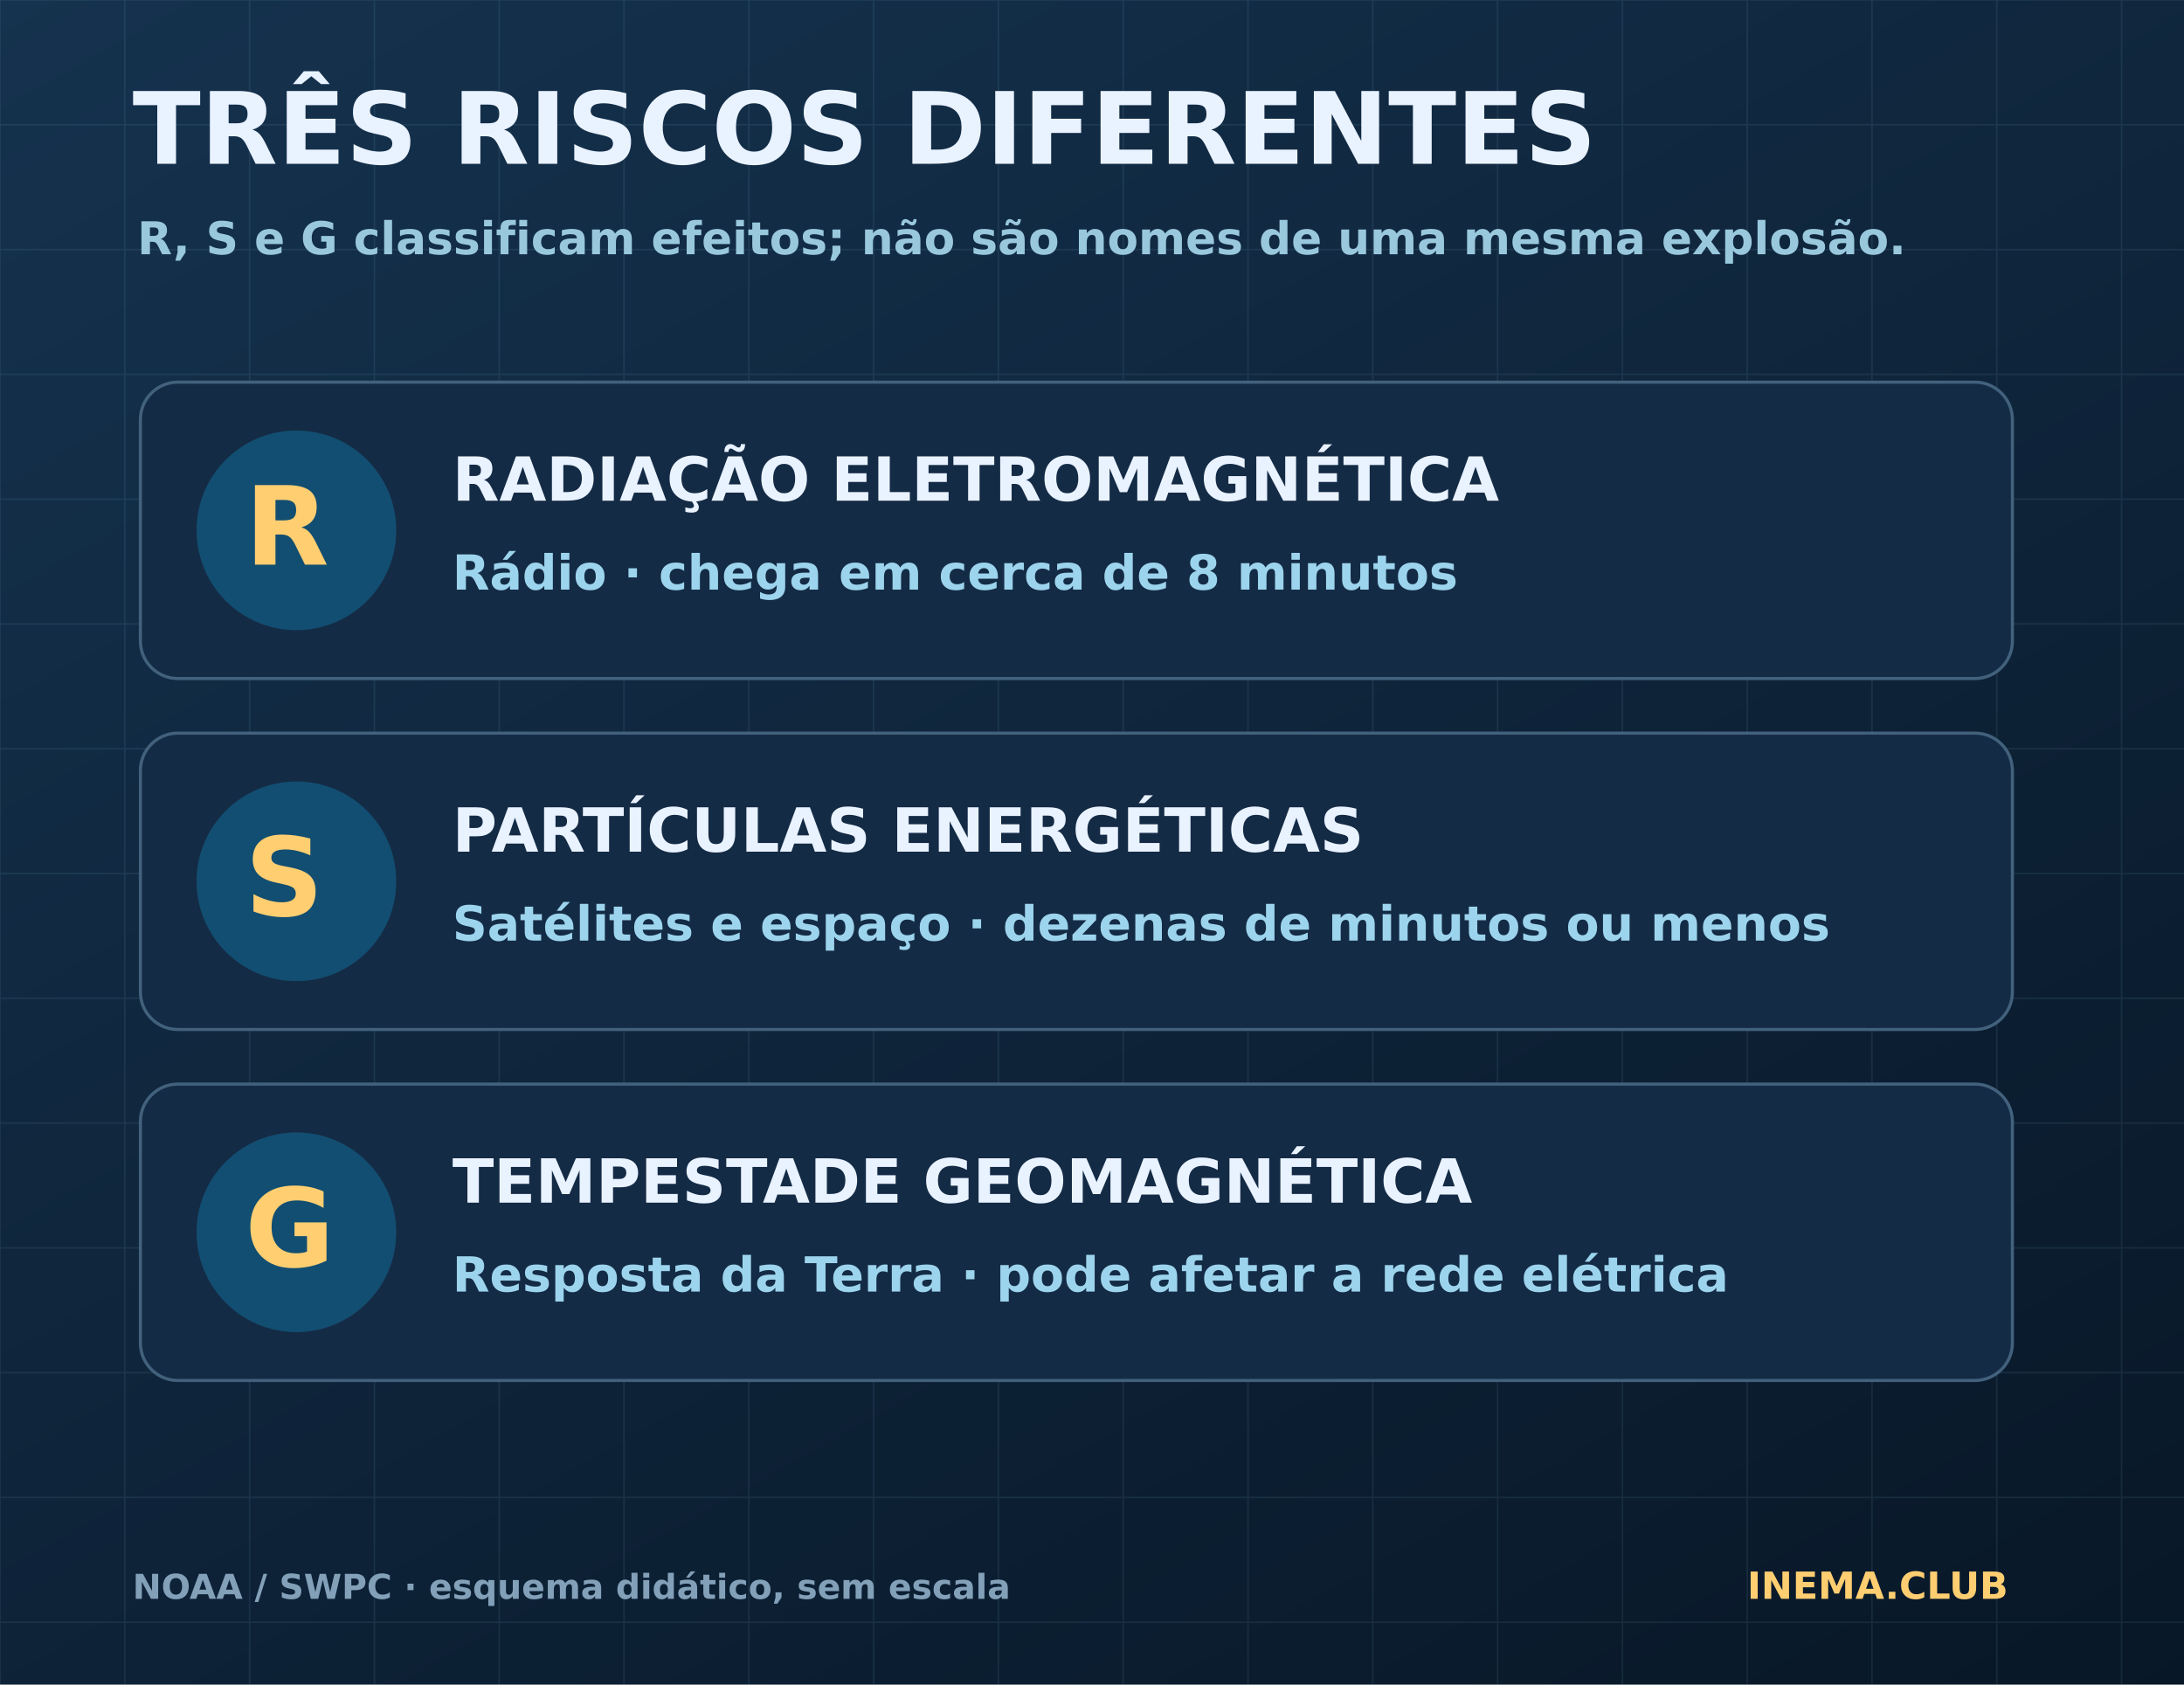
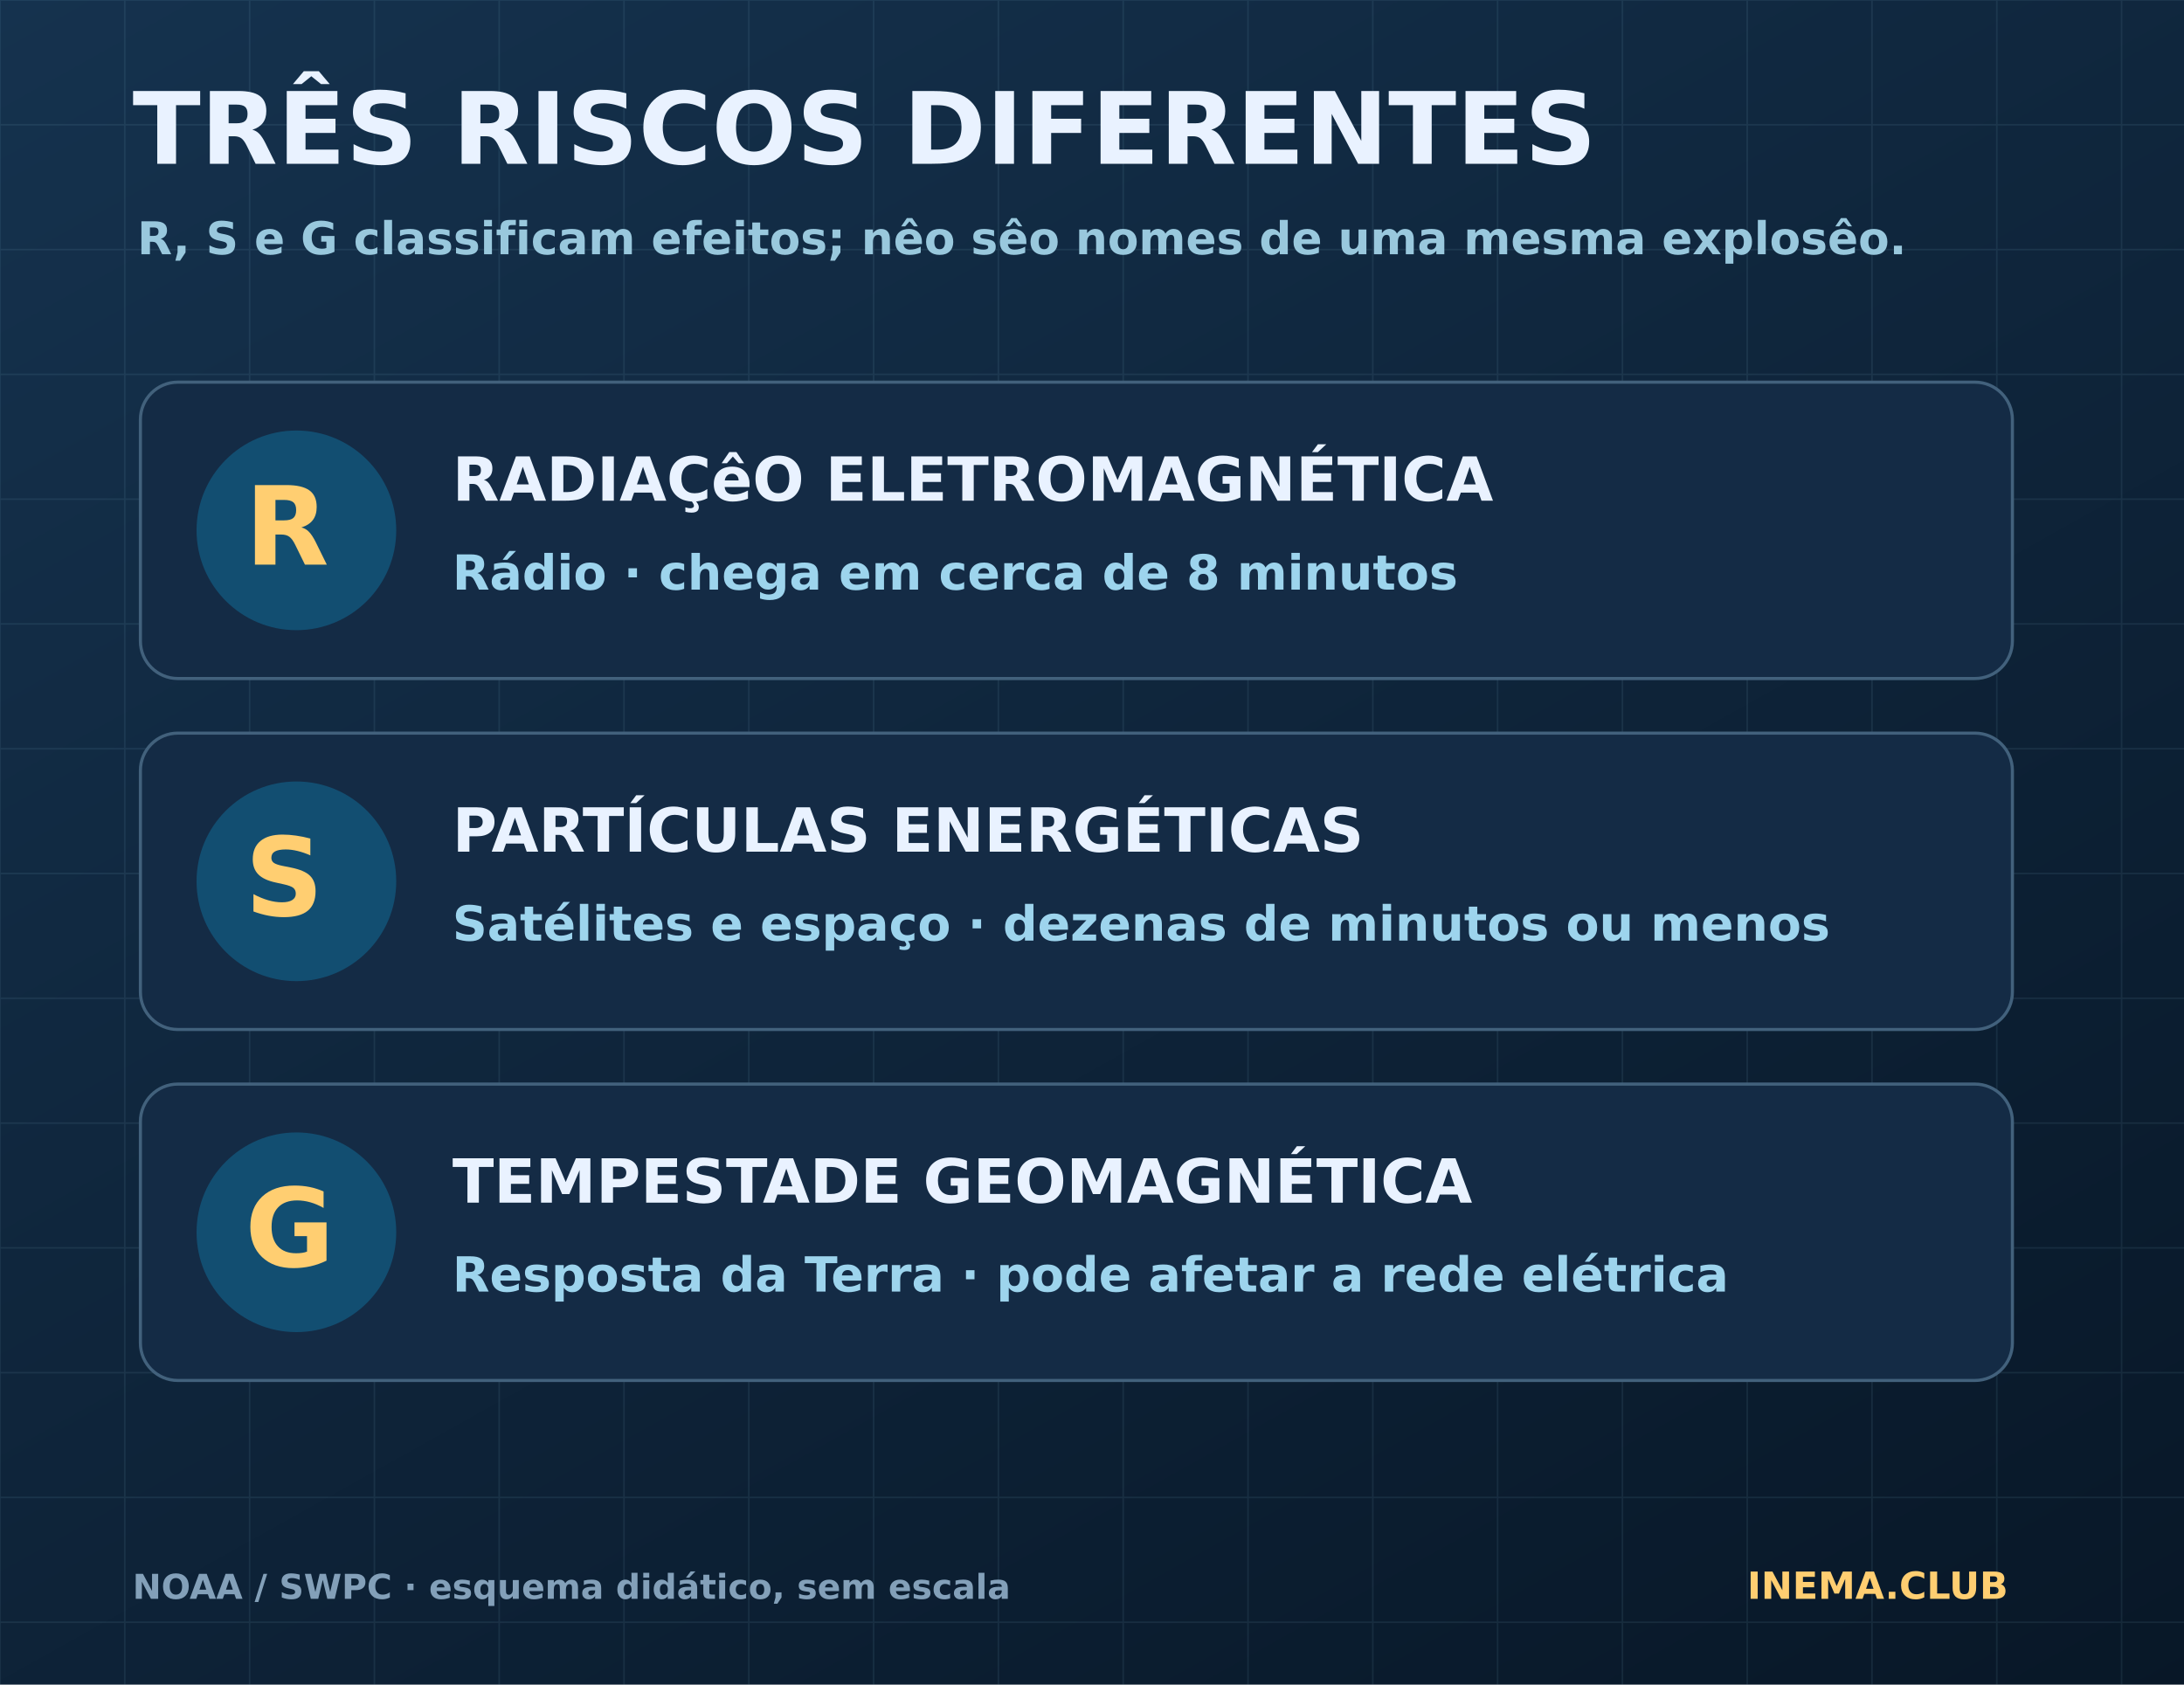
<svg xmlns="http://www.w3.org/2000/svg" width="1400" height="1080" viewBox="0 0 1400 1080">
  <defs>
    <radialGradient id="sun">
      <stop stop-color="#fff0a0" />
      <stop offset=".5" stop-color="#ffad35" />
      <stop offset="1" stop-color="#d85212" />
    </radialGradient>
    <radialGradient id="earth" cx=".25" cy=".25">
      <stop stop-color="#39c1f8" />
      <stop offset=".7" stop-color="#1472b0" />
      <stop offset="1" stop-color="#062c53" />
    </radialGradient>
    <linearGradient id="bg" x2="1" y2="1">
      <stop stop-color="#15324e" />
      <stop offset="1" stop-color="#061321" />
    </linearGradient>
    <marker id="arrow" viewBox="0 0 10 10" refX="9" refY="5" markerWidth="3" markerHeight="3" orient="auto-start-reverse">
      <path d="M0 0 L10 5 L0 10Z" fill="#47d8fa" />
    </marker>
  </defs>
  <rect width="1920" height="1080" fill="url(#bg)" />
  <g opacity=".09" stroke="#96d4ed">
    <path d="M0,0 H1920 M0,0 V1080" />
    <path d="M0,80 H1920 M80,0 V1080" />
    <path d="M0,160 H1920 M160,0 V1080" />
    <path d="M0,240 H1920 M240,0 V1080" />
    <path d="M0,320 H1920 M320,0 V1080" />
    <path d="M0,400 H1920 M400,0 V1080" />
    <path d="M0,480 H1920 M480,0 V1080" />
    <path d="M0,560 H1920 M560,0 V1080" />
    <path d="M0,640 H1920 M640,0 V1080" />
    <path d="M0,720 H1920 M720,0 V1080" />
    <path d="M0,800 H1920 M800,0 V1080" />
    <path d="M0,880 H1920 M880,0 V1080" />
    <path d="M0,960 H1920 M960,0 V1080" />
    <path d="M0,1040 H1920 M1040,0 V1080" />
    <path d="M0,1120 H1920 M1120,0 V1080" />
    <path d="M0,1200 H1920 M1200,0 V1080" />
    <path d="M0,1280 H1920 M1280,0 V1080" />
    <path d="M0,1360 H1920 M1360,0 V1080" />
    <path d="M0,1440 H1920 M1440,0 V1080" />
    <path d="M0,1520 H1920 M1520,0 V1080" />
    <path d="M0,1600 H1920 M1600,0 V1080" />
    <path d="M0,1680 H1920 M1680,0 V1080" />
    <path d="M0,1760 H1920 M1760,0 V1080" />
    <path d="M0,1840 H1920 M1840,0 V1080" />
  </g>
  <text x="85" y="105" font-size="64" fill="#e9f2ff" font-family="DejaVu Sans,sans-serif" font-weight="bold">TRÊS RISCOS DIFERENTES</text>
-   <text x="88" y="163" font-size="29" fill="#99c8dd" font-family="DejaVu Sans,sans-serif" font-weight="bold">R, S e G classificam efeitos; não são nomes de uma mesma explosão.</text>
+   <text x="88" y="163" font-size="29" fill="#99c8dd" font-family="DejaVu Sans,sans-serif" font-weight="bold">R, S e G classificam efeitos; nêo sêo nomes de uma mesma explosêo.</text>
  <rect x="90" y="245" width="1200" height="190" rx="24" fill="#142b45" stroke="#42617c" stroke-width="2" />
  <circle cx="190" cy="340" r="64" fill="#124e71" />
  <text x="157" y="362" font-size="70" fill="#ffce71" font-family="DejaVu Sans,sans-serif" font-weight="bold">R</text>
-   <text x="290" y="321" font-size="39" fill="#e9f2ff" font-family="DejaVu Sans,sans-serif" font-weight="bold">RADIAÇÃO ELETROMAGNÉTICA</text>
+   <text x="290" y="321" font-size="39" fill="#e9f2ff" font-family="DejaVu Sans,sans-serif" font-weight="bold">RADIAÇêO ELETROMAGNÉTICA</text>
  <text x="290" y="378" font-size="31" fill="#9dd4ed" font-family="DejaVu Sans,sans-serif" font-weight="bold">Rádio · chega em cerca de 8 minutos</text>
  <rect x="90" y="470" width="1200" height="190" rx="24" fill="#142b45" stroke="#42617c" stroke-width="2" />
  <circle cx="190" cy="565" r="64" fill="#124e71" />
  <text x="157" y="587" font-size="70" fill="#ffce71" font-family="DejaVu Sans,sans-serif" font-weight="bold">S</text>
  <text x="290" y="546" font-size="39" fill="#e9f2ff" font-family="DejaVu Sans,sans-serif" font-weight="bold">PARTÍCULAS ENERGÉTICAS</text>
  <text x="290" y="603" font-size="31" fill="#9dd4ed" font-family="DejaVu Sans,sans-serif" font-weight="bold">Satélites e espaço · dezenas de minutos ou menos</text>
  <rect x="90" y="695" width="1200" height="190" rx="24" fill="#142b45" stroke="#42617c" stroke-width="2" />
  <circle cx="190" cy="790" r="64" fill="#124e71" />
  <text x="157" y="812" font-size="70" fill="#ffce71" font-family="DejaVu Sans,sans-serif" font-weight="bold">G</text>
  <text x="290" y="771" font-size="39" fill="#e9f2ff" font-family="DejaVu Sans,sans-serif" font-weight="bold">TEMPESTADE GEOMAGNÉTICA</text>
  <text x="290" y="828" font-size="31" fill="#9dd4ed" font-family="DejaVu Sans,sans-serif" font-weight="bold">Resposta da Terra · pode afetar a rede elétrica</text>
  <text x="85" y="1025" font-size="22" fill="#83a0b9" font-family="DejaVu Sans,sans-serif" font-weight="bold">NOAA / SWPC · esquema didático, sem escala</text>
  <text x="1120" y="1025" font-size="24" fill="#ffce71" font-family="DejaVu Sans,sans-serif" font-weight="bold">INEMA.CLUB</text>
</svg>
